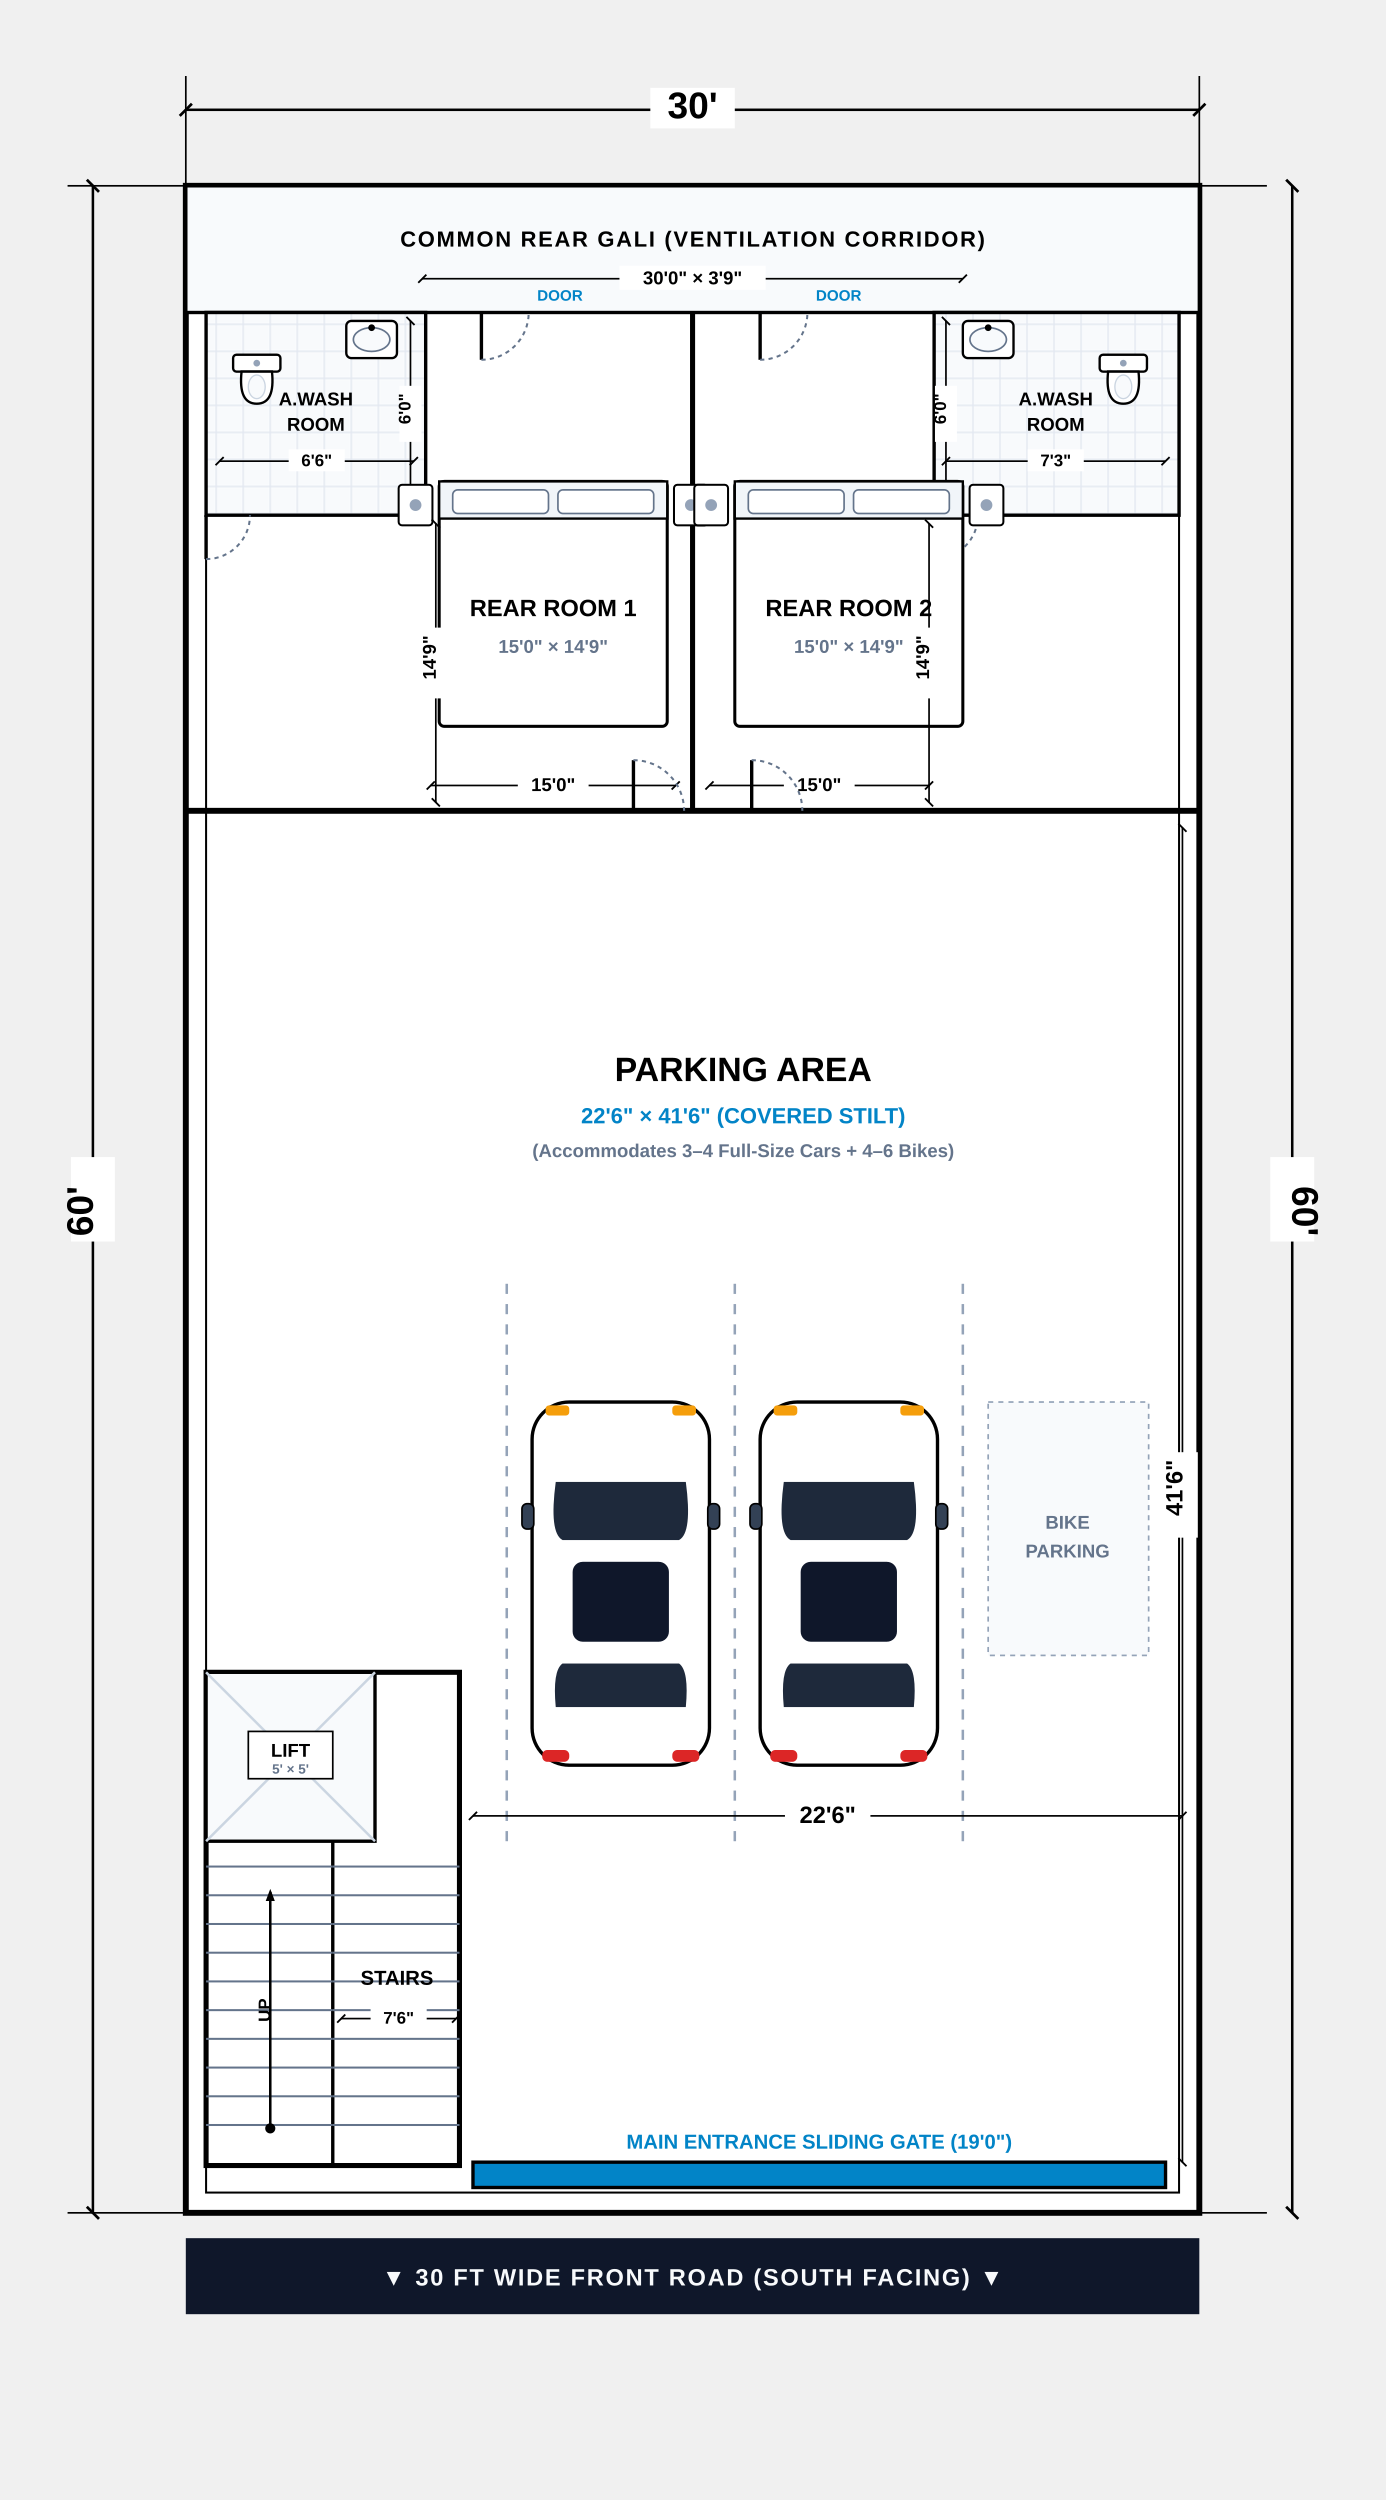
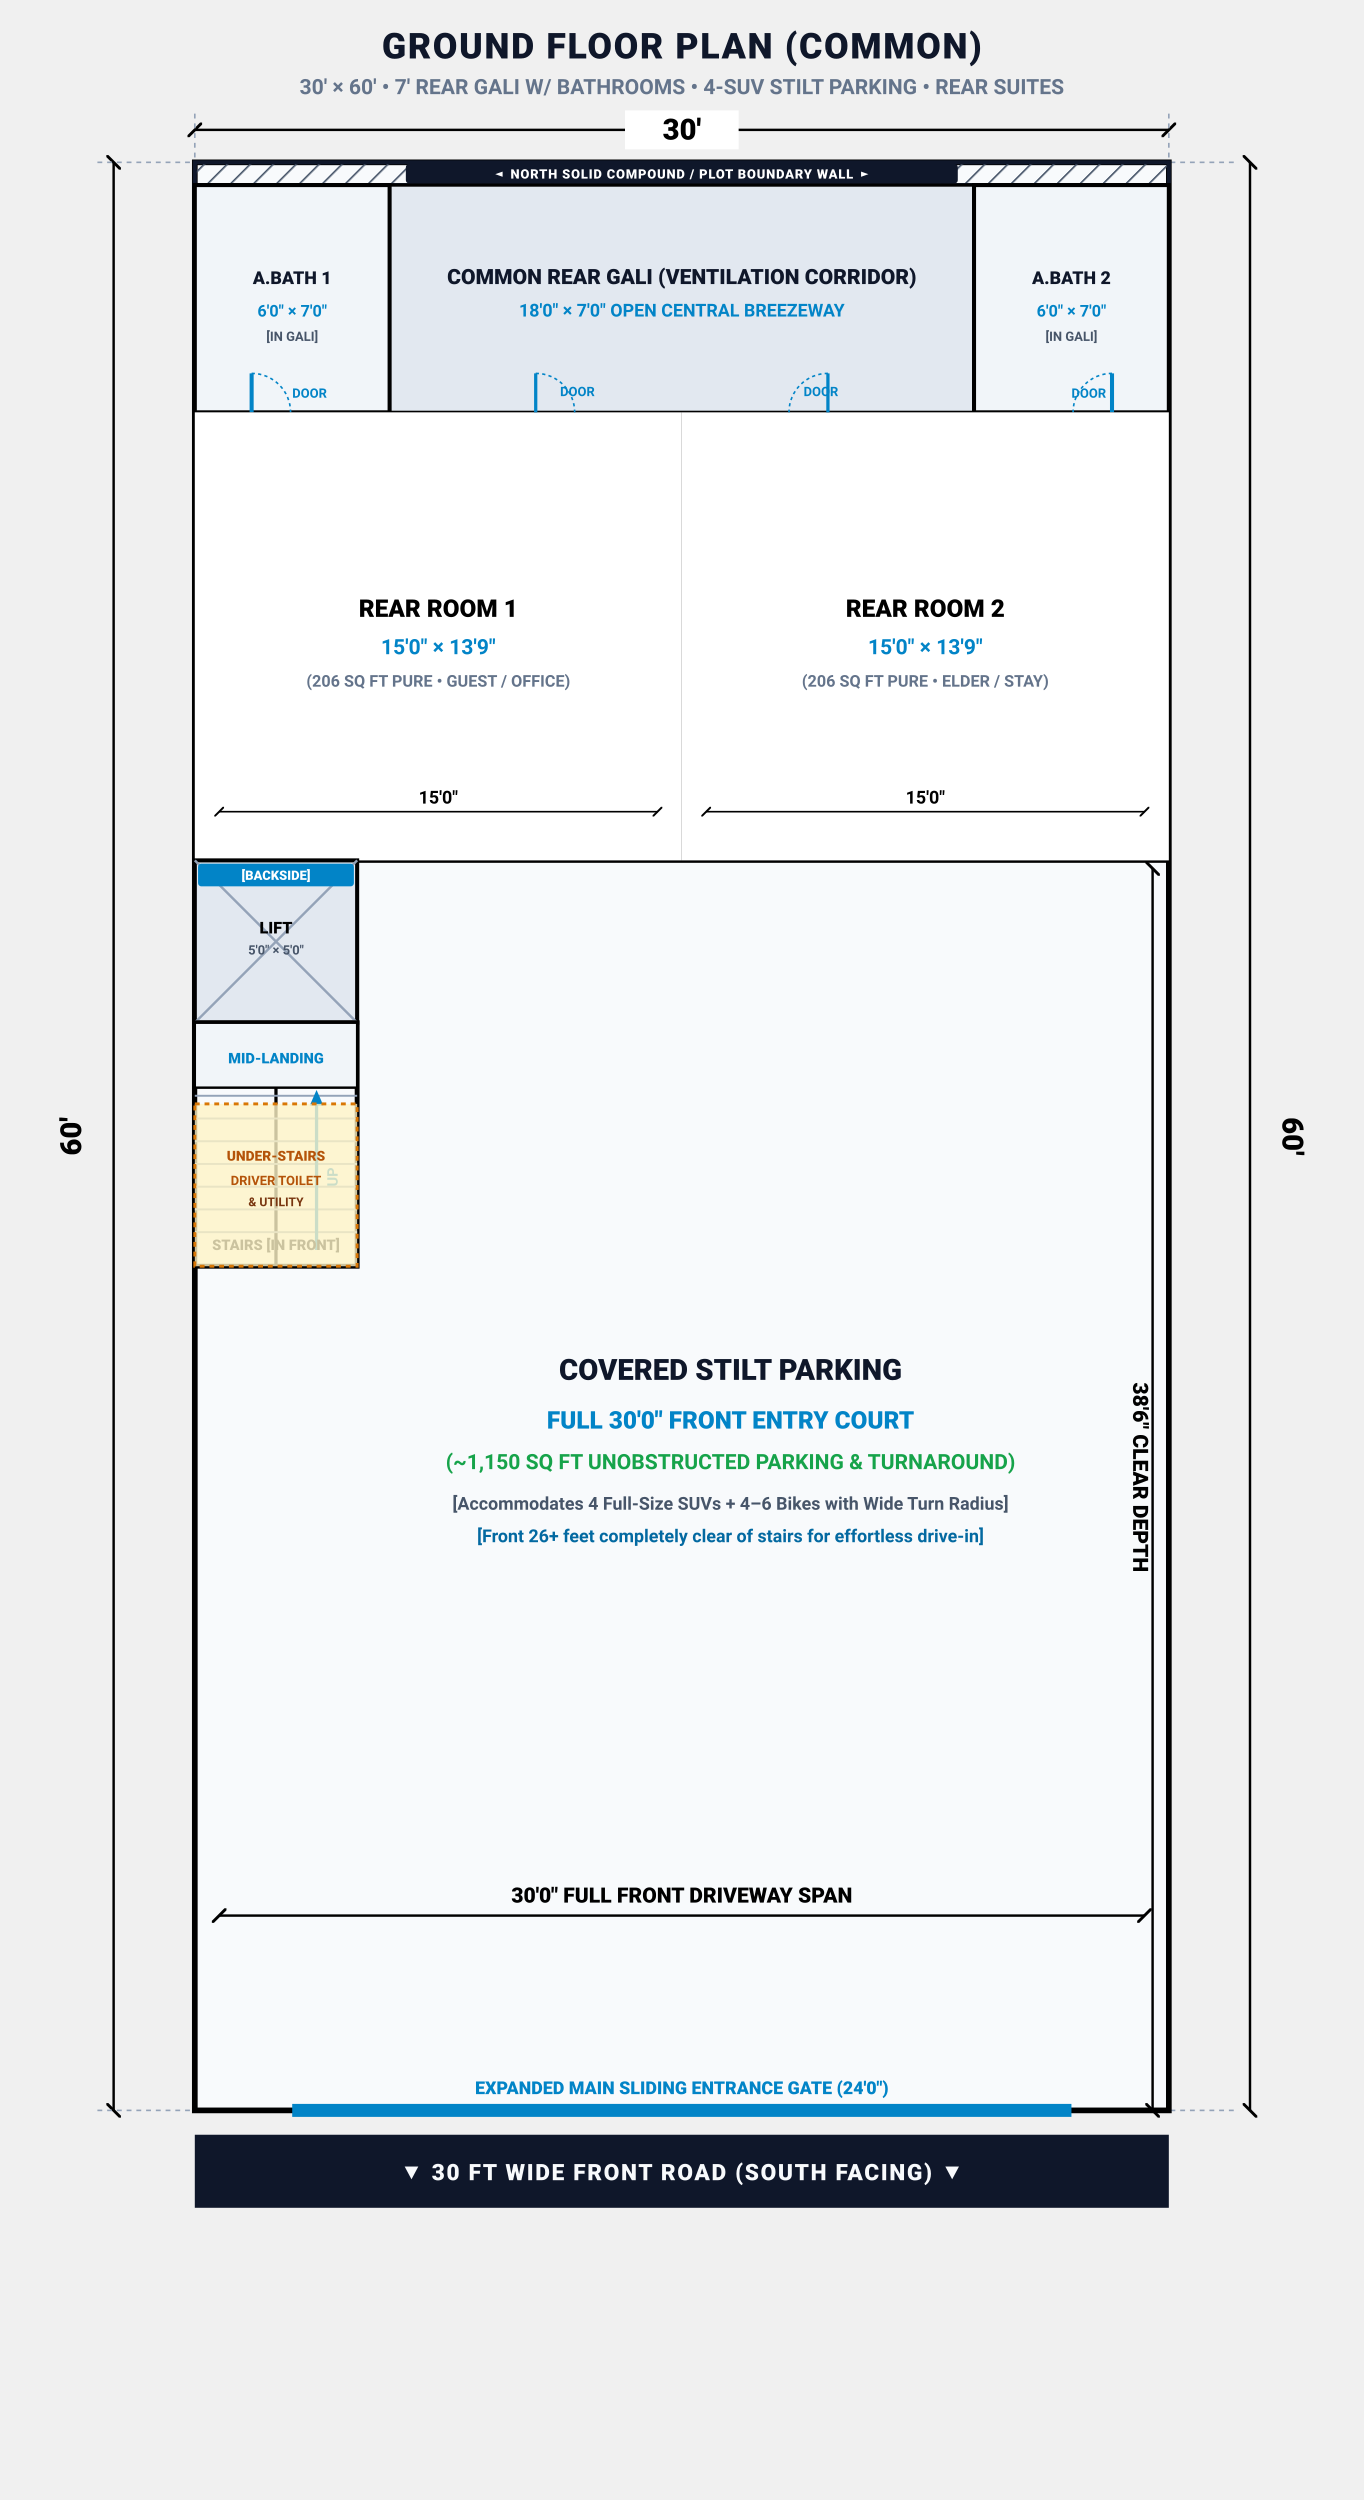
- <svg xmlns="http://www.w3.org/2000/svg" viewBox="0 0 820 1480" width="820" height="1480" style="background:#ffffff; font-family: Arial, -apple-system, sans-serif;">
+ <svg xmlns="http://www.w3.org/2000/svg" viewBox="0 0 840 1540" width="840" height="1540" style="background:#ffffff; font-family: -apple-system, BlinkMacSystemFont, 'Segoe UI', Roboto, Helvetica, Arial, sans-serif;">
  <defs>
-     <marker id="tick" viewBox="0 0 10 10" refX="5" refY="5" markerWidth="6" markerHeight="6" orient="auto">
-       <line x1="1" y1="9" x2="9" y2="1" stroke="#000000" stroke-width="1.8" />
+     <pattern id="hatch_north2" width="10" height="10" patternTransform="rotate(45 0 0)" patternUnits="userSpaceOnUse">
+       <line x1="0" y1="0" x2="0" y2="10" stroke="#475569" stroke-width="2" />
+     </pattern>
+     <marker id="tick2" viewBox="0 0 10 10" refX="5" refY="5" markerWidth="6" markerHeight="6" orient="auto-start-reverse">
+       <line x1="0" y1="10" x2="10" y2="0" stroke="#000000" stroke-width="2" />
    </marker>
-     <marker id="arrow" viewBox="0 0 10 10" refX="6" refY="5" markerWidth="6" markerHeight="6" orient="auto">
-       <path d="M 0 2 L 8 5 L 0 8 z" fill="#000000" />
+     <marker id="arrow2" viewBox="0 0 10 10" refX="5" refY="5" markerWidth="6" markerHeight="6" orient="auto-start-reverse">
+       <path d="M 0 1.5 L 8 5 L 0 8.5 z" fill="#0284c7" />
    </marker>
-     <pattern id="tilehatch" width="16" height="16" patternUnits="userSpaceOnUse">
-       <rect width="16" height="16" fill="#f8fafc" stroke="#e2e8f0" stroke-width="0.75" />
-     </pattern>
  </defs>
-   <line x1="110" y1="65" x2="710" y2="65" stroke="#000000" stroke-width="1.5" marker-start="url(#tick)" marker-end="url(#tick)" />
-   <line x1="110" y1="45" x2="110" y2="110" stroke="#000000" stroke-width="1" />
-   <line x1="710" y1="45" x2="710" y2="110" stroke="#000000" stroke-width="1" />
-   <rect x="385" y="52" width="50" height="24" fill="#ffffff" />
-   <text x="410" y="70" text-anchor="middle" font-size="22" font-weight="bold" fill="#000000">30'</text>
-   <line x1="55" y1="110" x2="55" y2="1310" stroke="#000000" stroke-width="1.5" marker-start="url(#tick)" marker-end="url(#tick)" />
-   <line x1="40" y1="110" x2="110" y2="110" stroke="#000000" stroke-width="1" />
-   <line x1="40" y1="1310" x2="110" y2="1310" stroke="#000000" stroke-width="1" />
-   <rect x="42" y="685.0" width="26" height="50" fill="#ffffff" />
-   <text x="55" y="717.0" text-anchor="middle" font-size="22" font-weight="bold" fill="#000000" transform="rotate(-90 55 717.0)">60'</text>
-   <line x1="765" y1="110" x2="765" y2="1310" stroke="#000000" stroke-width="1.5" marker-start="url(#tick)" marker-end="url(#tick)" />
-   <line x1="750" y1="110" x2="710" y2="110" stroke="#000000" stroke-width="1" />
-   <line x1="750" y1="1310" x2="710" y2="1310" stroke="#000000" stroke-width="1" />
-   <rect x="752" y="685.0" width="26" height="50" fill="#ffffff" />
-   <text x="765" y="717.0" text-anchor="middle" font-size="22" font-weight="bold" fill="#000000" transform="rotate(90 765 717.0)">60'</text>
-   <rect x="110" y="110" width="600" height="1200" fill="#ffffff" stroke="#000000" stroke-width="3.5" />
-   <rect x="122" y="122" width="576" height="1176" fill="none" stroke="#000000" stroke-width="1.2" />
-   <rect x="110" y="110" width="600" height="75" fill="#f8fafc" stroke="#000000" stroke-width="2" />
-   <text x="410" y="146" text-anchor="middle" font-size="13" font-weight="bold" fill="#000000" letter-spacing="1">COMMON REAR GALI (VENTILATION CORRIDOR)</text>
-   <line x1="250" y1="165" x2="570" y2="165" stroke="#000000" stroke-width="1" marker-start="url(#tick)" marker-end="url(#tick)" />
-   <rect x="366.72" y="157.3" width="86.56" height="14.3" fill="#ffffff" />
-   <text x="410.0" y="168.3" text-anchor="middle" font-size="11" font-weight="bold" fill="#000000">30'0" × 3'9"</text>
-   <line x1="410" y1="185" x2="410" y2="480" stroke="#000000" stroke-width="3" />
-   <line x1="110" y1="480" x2="710" y2="480" stroke="#000000" stroke-width="3.5" />
-   <rect x="122" y="185" width="130" height="120" fill="url(#tilehatch)" stroke="#000000" stroke-width="2" />
-   <text x="187" y="240" text-anchor="middle" font-size="11" font-weight="bold" fill="#000000">A.WASH</text>
-   <text x="187" y="255" text-anchor="middle" font-size="11" font-weight="bold" fill="#000000">ROOM</text>
-   <line x1="130" y1="273" x2="245" y2="273" stroke="#000000" stroke-width="1" marker-start="url(#tick)" marker-end="url(#tick)" />
-   <rect x="170.9" y="266.0" width="33.2" height="13.0" fill="#ffffff" />
-   <text x="187.5" y="276.0" text-anchor="middle" font-size="10" font-weight="bold" fill="#000000">6'6"</text>
-   <line x1="243" y1="190" x2="243" y2="300" stroke="#000000" stroke-width="1" marker-start="url(#tick)" marker-end="url(#tick)" />
-   <rect x="236.5" y="228.4" width="13.0" height="33.2" fill="#ffffff" />
-   <text x="246.0" y="245.0" text-anchor="middle" font-size="10" font-weight="bold" fill="#000000" transform="rotate(-90 243 245.0)">6'0"</text>
-   <g>
-     <rect x="138" y="210" width="28" height="10" rx="2" fill="#ffffff" stroke="#000000" stroke-width="1.4" />
-     <circle cx="152" cy="215" r="2" fill="#94a3b8" />
-     <path d="M 143 220 L 161 220 Q 163 239 152 239 Q 141 239 143 220 Z" fill="#ffffff" stroke="#000000" stroke-width="1.4" />
-     <ellipse cx="152" cy="229" rx="5" ry="7" fill="#f8fafc" stroke="#cbd5e1" stroke-width="0.8" />
-   </g>
-   <g transform="translate(205, 190)">
-     <rect x="0" y="0" width="30" height="22" rx="3" fill="#ffffff" stroke="#000000" stroke-width="1.4" />
-     <ellipse cx="15.0" cy="11.0" rx="10.8" ry="7.04" fill="#f8fafc" stroke="#64748b" stroke-width="1" />
-     <circle cx="15.0" cy="4" r="2" fill="#000000" />
-   </g>
-   <line x1="122" y1="305" x2="122" y2="331" stroke="#000000" stroke-width="2" />
-   <path d="M 122 331 A 26 26 0 0 0 148 305" fill="none" stroke="#64748b" stroke-width="1.2" stroke-dasharray="2.5,2.5" />
-   <line x1="285" y1="185" x2="285" y2="213" stroke="#000000" stroke-width="2" />
-   <path d="M 285 213 A 28 28 0 0 0 313 185" fill="none" stroke="#64748b" stroke-width="1.2" stroke-dasharray="2.5,2.5" />
-   <text x="318" y="178" font-size="9" font-weight="bold" fill="#0284c7">DOOR</text>
-   <g>
-     <rect x="260" y="285" width="135" height="145" rx="3" fill="#ffffff" stroke="#000000" stroke-width="1.8" />
-     <rect x="260" y="285" width="135" height="22" fill="#f1f5f9" stroke="#000000" stroke-width="1.4" />
-     <rect x="268" y="290" width="56.7" height="14" rx="3" fill="#ffffff" stroke="#64748b" stroke-width="1" />
-     <rect x="330.3" y="290" width="56.7" height="14" rx="3" fill="#ffffff" stroke="#64748b" stroke-width="1" />
-     <text x="327.5" y="364.75" text-anchor="middle" font-size="14" font-weight="bold" fill="#000000">REAR ROOM 1</text>
-     <text x="327.5" y="386.5" text-anchor="middle" font-size="11" font-weight="bold" fill="#64748b">15'0" × 14'9"</text>
-     <rect x="236" y="287" width="20" height="24" rx="2" fill="#ffffff" stroke="#000000" stroke-width="1.2" />
-     <circle cx="246" cy="299" r="3.5" fill="#94a3b8" />
-     <rect x="399" y="287" width="20" height="24" rx="2" fill="#ffffff" stroke="#000000" stroke-width="1.2" />
-     <circle cx="409" cy="299" r="3.5" fill="#94a3b8" />
-   </g>
-   <line x1="255" y1="465" x2="400" y2="465" stroke="#000000" stroke-width="1" marker-start="url(#tick)" marker-end="url(#tick)" />
-   <rect x="306.55" y="457.3" width="41.9" height="14.3" fill="#ffffff" />
-   <text x="327.5" y="468.3" text-anchor="middle" font-size="11" font-weight="bold" fill="#000000">15'0"</text>
-   <line x1="258" y1="310" x2="258" y2="475" stroke="#000000" stroke-width="1" marker-start="url(#tick)" marker-end="url(#tick)" />
-   <rect x="250.85" y="371.55" width="14.3" height="41.9" fill="#ffffff" />
-   <text x="261.3" y="392.5" text-anchor="middle" font-size="11" font-weight="bold" fill="#000000" transform="rotate(-90 258 392.5)">14'9"</text>
-   <line x1="375" y1="480" x2="375" y2="450" stroke="#000000" stroke-width="2" />
-   <path d="M 375 450 A 30 30 0 0 1 405 480" fill="none" stroke="#64748b" stroke-width="1.2" stroke-dasharray="2.5,2.5" />
-   <rect x="553" y="185" width="145" height="120" fill="url(#tilehatch)" stroke="#000000" stroke-width="2" />
-   <text x="625" y="240" text-anchor="middle" font-size="11" font-weight="bold" fill="#000000">A.WASH</text>
-   <text x="625" y="255" text-anchor="middle" font-size="11" font-weight="bold" fill="#000000">ROOM</text>
-   <line x1="560" y1="273" x2="690" y2="273" stroke="#000000" stroke-width="1" marker-start="url(#tick)" marker-end="url(#tick)" />
-   <rect x="608.4" y="266.0" width="33.2" height="13.0" fill="#ffffff" />
-   <text x="625.0" y="276.0" text-anchor="middle" font-size="10" font-weight="bold" fill="#000000">7'3"</text>
-   <line x1="560" y1="190" x2="560" y2="300" stroke="#000000" stroke-width="1" marker-start="url(#tick)" marker-end="url(#tick)" />
-   <rect x="553.5" y="228.4" width="13.0" height="33.2" fill="#ffffff" />
-   <text x="563.0" y="245.0" text-anchor="middle" font-size="10" font-weight="bold" fill="#000000" transform="rotate(-90 560 245.0)">6'0"</text>
-   <g>
-     <rect x="651" y="210" width="28" height="10" rx="2" fill="#ffffff" stroke="#000000" stroke-width="1.4" />
-     <circle cx="665" cy="215" r="2" fill="#94a3b8" />
-     <path d="M 656 220 L 674 220 Q 676 239 665 239 Q 654 239 656 220 Z" fill="#ffffff" stroke="#000000" stroke-width="1.4" />
-     <ellipse cx="665" cy="229" rx="5" ry="7" fill="#f8fafc" stroke="#cbd5e1" stroke-width="0.8" />
-   </g>
-   <g transform="translate(570, 190)">
-     <rect x="0" y="0" width="30" height="22" rx="3" fill="#ffffff" stroke="#000000" stroke-width="1.4" />
-     <ellipse cx="15.0" cy="11.0" rx="10.8" ry="7.04" fill="#f8fafc" stroke="#64748b" stroke-width="1" />
-     <circle cx="15.0" cy="4" r="2" fill="#000000" />
-   </g>
-   <line x1="553" y1="305" x2="553" y2="331" stroke="#000000" stroke-width="2" />
-   <path d="M 553 331 A 26 26 0 0 0 579 305" fill="none" stroke="#64748b" stroke-width="1.2" stroke-dasharray="2.5,2.5" />
-   <line x1="450" y1="185" x2="450" y2="213" stroke="#000000" stroke-width="2" />
-   <path d="M 450 213 A 28 28 0 0 0 478 185" fill="none" stroke="#64748b" stroke-width="1.2" stroke-dasharray="2.5,2.5" />
-   <text x="483" y="178" font-size="9" font-weight="bold" fill="#0284c7">DOOR</text>
-   <g>
-     <rect x="435" y="285" width="135" height="145" rx="3" fill="#ffffff" stroke="#000000" stroke-width="1.8" />
-     <rect x="435" y="285" width="135" height="22" fill="#f1f5f9" stroke="#000000" stroke-width="1.4" />
-     <rect x="443" y="290" width="56.7" height="14" rx="3" fill="#ffffff" stroke="#64748b" stroke-width="1" />
-     <rect x="505.3" y="290" width="56.7" height="14" rx="3" fill="#ffffff" stroke="#64748b" stroke-width="1" />
-     <text x="502.5" y="364.75" text-anchor="middle" font-size="14" font-weight="bold" fill="#000000">REAR ROOM 2</text>
-     <text x="502.5" y="386.5" text-anchor="middle" font-size="11" font-weight="bold" fill="#64748b">15'0" × 14'9"</text>
-     <rect x="411" y="287" width="20" height="24" rx="2" fill="#ffffff" stroke="#000000" stroke-width="1.2" />
-     <circle cx="421" cy="299" r="3.5" fill="#94a3b8" />
-     <rect x="574" y="287" width="20" height="24" rx="2" fill="#ffffff" stroke="#000000" stroke-width="1.2" />
-     <circle cx="584" cy="299" r="3.5" fill="#94a3b8" />
-   </g>
-   <line x1="420" y1="465" x2="550" y2="465" stroke="#000000" stroke-width="1" marker-start="url(#tick)" marker-end="url(#tick)" />
-   <rect x="464.05" y="457.3" width="41.9" height="14.3" fill="#ffffff" />
-   <text x="485.0" y="468.3" text-anchor="middle" font-size="11" font-weight="bold" fill="#000000">15'0"</text>
-   <line x1="550" y1="310" x2="550" y2="475" stroke="#000000" stroke-width="1" marker-start="url(#tick)" marker-end="url(#tick)" />
-   <rect x="542.85" y="371.55" width="14.3" height="41.9" fill="#ffffff" />
-   <text x="553.3" y="392.5" text-anchor="middle" font-size="11" font-weight="bold" fill="#000000" transform="rotate(-90 550 392.5)">14'9"</text>
-   <line x1="445" y1="480" x2="445" y2="450" stroke="#000000" stroke-width="2" />
-   <path d="M 445 450 A 30 30 0 0 1 475 480" fill="none" stroke="#64748b" stroke-width="1.2" stroke-dasharray="2.5,2.5" />
-   <rect x="122" y="990" width="150" height="292" fill="#ffffff" stroke="#000000" stroke-width="3" />
-   <rect x="122" y="990" width="100" height="100" fill="#f8fafc" stroke="#000000" stroke-width="2" />
-   <line x1="122" y1="990" x2="222" y2="1090" stroke="#cbd5e1" stroke-width="1.5" />
-   <line x1="222" y1="990" x2="122" y2="1090" stroke="#cbd5e1" stroke-width="1.5" />
-   <rect x="147" y="1025" width="50" height="28" fill="#ffffff" stroke="#000000" stroke-width="1" />
-   <text x="172" y="1040" text-anchor="middle" font-size="11" font-weight="bold" fill="#000000">LIFT</text>
-   <text x="172" y="1050" text-anchor="middle" font-size="8" font-weight="bold" fill="#64748b">5' × 5'</text>
-   <line x1="197" y1="1090" x2="197" y2="1282" stroke="#000000" stroke-width="2" />
-   <line x1="122" y1="1105" x2="197" y2="1105" stroke="#64748b" stroke-width="1.2" />
-   <line x1="122" y1="1122" x2="197" y2="1122" stroke="#64748b" stroke-width="1.2" />
-   <line x1="122" y1="1139" x2="197" y2="1139" stroke="#64748b" stroke-width="1.2" />
-   <line x1="122" y1="1156" x2="197" y2="1156" stroke="#64748b" stroke-width="1.2" />
-   <line x1="122" y1="1173" x2="197" y2="1173" stroke="#64748b" stroke-width="1.2" />
-   <line x1="122" y1="1190" x2="197" y2="1190" stroke="#64748b" stroke-width="1.2" />
-   <line x1="122" y1="1207" x2="197" y2="1207" stroke="#64748b" stroke-width="1.2" />
-   <line x1="122" y1="1224" x2="197" y2="1224" stroke="#64748b" stroke-width="1.2" />
-   <line x1="122" y1="1241" x2="197" y2="1241" stroke="#64748b" stroke-width="1.2" />
-   <line x1="122" y1="1258" x2="197" y2="1258" stroke="#64748b" stroke-width="1.2" />
-   <line x1="197" y1="1105" x2="272" y2="1105" stroke="#64748b" stroke-width="1.2" />
-   <line x1="197" y1="1122" x2="272" y2="1122" stroke="#64748b" stroke-width="1.2" />
-   <line x1="197" y1="1139" x2="272" y2="1139" stroke="#64748b" stroke-width="1.2" />
-   <line x1="197" y1="1156" x2="272" y2="1156" stroke="#64748b" stroke-width="1.2" />
-   <line x1="197" y1="1173" x2="272" y2="1173" stroke="#64748b" stroke-width="1.2" />
-   <line x1="197" y1="1190" x2="272" y2="1190" stroke="#64748b" stroke-width="1.2" />
-   <line x1="197" y1="1207" x2="272" y2="1207" stroke="#64748b" stroke-width="1.2" />
-   <line x1="197" y1="1224" x2="272" y2="1224" stroke="#64748b" stroke-width="1.2" />
-   <line x1="197" y1="1241" x2="272" y2="1241" stroke="#64748b" stroke-width="1.2" />
-   <line x1="197" y1="1258" x2="272" y2="1258" stroke="#64748b" stroke-width="1.2" />
-   <line x1="160" y1="1260" x2="160" y2="1120" stroke="#000000" stroke-width="1.5" marker-end="url(#arrow)" />
-   <circle cx="160" cy="1260" r="3" fill="#000000" />
-   <text x="160" y="1190" text-anchor="middle" font-size="10" font-weight="bold" fill="#000000" transform="rotate(-90 160 1190)">UP</text>
-   <text x="235" y="1175" text-anchor="middle" font-size="12" font-weight="bold" fill="#000000">STAIRS</text>
-   <line x1="202" y1="1195" x2="270" y2="1195" stroke="#000000" stroke-width="1" marker-start="url(#tick)" marker-end="url(#tick)" />
-   <rect x="219.4" y="1188.0" width="33.2" height="13.0" fill="#ffffff" />
-   <text x="236.0" y="1198.0" text-anchor="middle" font-size="10" font-weight="bold" fill="#000000">7'6"</text>
-   <line x1="300" y1="760" x2="300" y2="1090" stroke="#94a3b8" stroke-width="1.5" stroke-dasharray="6,6" />
-   <line x1="435" y1="760" x2="435" y2="1090" stroke="#94a3b8" stroke-width="1.5" stroke-dasharray="6,6" />
-   <line x1="570" y1="760" x2="570" y2="1090" stroke="#94a3b8" stroke-width="1.5" stroke-dasharray="6,6" />
-   <g transform="translate(315, 830)">
-     <rect x="3" y="5" width="99" height="209" rx="22" fill="#000000" opacity="0.06" />
-     <rect x="0" y="0" width="105" height="215" rx="22" fill="#ffffff" stroke="#000000" stroke-width="2" />
-     <rect x="-6" y="60.2" width="7" height="15" rx="3" fill="#334155" stroke="#000000" stroke-width="1" />
-     <rect x="104" y="60.2" width="7" height="15" rx="3" fill="#334155" stroke="#000000" stroke-width="1" />
-     <path d="M 14 47.3 L 91 47.3 Q 95 77.4 87 81.7 L 18 81.7 Q 10 77.4 14 47.3 Z" fill="#1e293b" />
-     <rect x="24" y="94.6" width="57" height="47.3" rx="6" fill="#0f172a" />
-     <path d="M 18 154.8 L 87 154.8 Q 93 159.1 91 180.6 L 14 180.6 Q 12 159.1 18 154.8 Z" fill="#1e293b" />
-     <rect x="6" y="206" width="16" height="7" rx="3" fill="#dc2626" />
-     <rect x="83" y="206" width="16" height="7" rx="3" fill="#dc2626" />
-     <rect x="8" y="2" width="14" height="6" rx="2" fill="#f59e0b" />
-     <rect x="83" y="2" width="14" height="6" rx="2" fill="#f59e0b" />
-   </g>
-   <g transform="translate(450, 830)">
-     <rect x="3" y="5" width="99" height="209" rx="22" fill="#000000" opacity="0.06" />
-     <rect x="0" y="0" width="105" height="215" rx="22" fill="#ffffff" stroke="#000000" stroke-width="2" />
-     <rect x="-6" y="60.2" width="7" height="15" rx="3" fill="#334155" stroke="#000000" stroke-width="1" />
-     <rect x="104" y="60.2" width="7" height="15" rx="3" fill="#334155" stroke="#000000" stroke-width="1" />
-     <path d="M 14 47.3 L 91 47.3 Q 95 77.4 87 81.7 L 18 81.7 Q 10 77.4 14 47.3 Z" fill="#1e293b" />
-     <rect x="24" y="94.6" width="57" height="47.3" rx="6" fill="#0f172a" />
-     <path d="M 18 154.8 L 87 154.8 Q 93 159.1 91 180.6 L 14 180.6 Q 12 159.1 18 154.8 Z" fill="#1e293b" />
-     <rect x="6" y="206" width="16" height="7" rx="3" fill="#dc2626" />
-     <rect x="83" y="206" width="16" height="7" rx="3" fill="#dc2626" />
-     <rect x="8" y="2" width="14" height="6" rx="2" fill="#f59e0b" />
-     <rect x="83" y="2" width="14" height="6" rx="2" fill="#f59e0b" />
-   </g>
-   <rect x="585" y="830" width="95" height="150" fill="#f8fafc" stroke="#94a3b8" stroke-width="1" stroke-dasharray="3,3" />
-   <text x="632" y="905" text-anchor="middle" font-size="11" font-weight="bold" fill="#64748b">BIKE</text>
-   <text x="632" y="922" text-anchor="middle" font-size="11" font-weight="bold" fill="#64748b">PARKING</text>
-   <text x="440" y="640" text-anchor="middle" font-size="20" font-weight="bold" fill="#000000">PARKING AREA</text>
-   <line x1="280" y1="1075" x2="700" y2="1075" stroke="#000000" stroke-width="1" marker-start="url(#tick)" marker-end="url(#tick)" />
-   <rect x="464.7" y="1065.2" width="50.6" height="18.2" fill="#ffffff" />
-   <text x="490.0" y="1079.2" text-anchor="middle" font-size="14" font-weight="bold" fill="#000000">22'6"</text>
-   <line x1="700" y1="490" x2="700" y2="1280" stroke="#000000" stroke-width="1" marker-start="url(#tick)" marker-end="url(#tick)" />
-   <rect x="690.9" y="859.7" width="18.2" height="50.6" fill="#ffffff" />
-   <text x="704.2" y="885.0" text-anchor="middle" font-size="14" font-weight="bold" fill="#000000" transform="rotate(-90 700 885.0)">41'6"</text>
-   <text x="440" y="665" text-anchor="middle" font-size="13" font-weight="bold" fill="#0284c7">22'6" × 41'6" (COVERED STILT)</text>
-   <text x="440" y="685" text-anchor="middle" font-size="11" font-weight="bold" fill="#64748b">(Accommodates 3–4 Full-Size Cars + 4–6 Bikes)</text>
-   <rect x="280" y="1280" width="410" height="15" fill="#0284c7" stroke="#000000" stroke-width="2" />
-   <text x="485" y="1272" text-anchor="middle" font-size="12" font-weight="bold" fill="#0284c7">MAIN ENTRANCE SLIDING GATE (19'0")</text>
-   <rect x="110" y="1325" width="600" height="45" fill="#0f172a" />
-   <text x="410" y="1353" text-anchor="middle" font-size="14" font-weight="bold" fill="#f8fafc" letter-spacing="1">▼ 30 FT WIDE FRONT ROAD (SOUTH FACING) ▼</text>
+   <text x="420" y="36" text-anchor="middle" font-size="22" font-weight="800" fill="#0f172a" letter-spacing="1">GROUND FLOOR PLAN (COMMON)</text>
+   <text x="420" y="58" text-anchor="middle" font-size="13" font-weight="600" fill="#64748b">30' × 60' • 7' REAR GALI W/ BATHROOMS • 4-SUV STILT PARKING • REAR SUITES</text>
+   <line x1="120" y1="80" x2="720" y2="80" stroke="#000000" stroke-width="1.5" marker-start="url(#tick2)" marker-end="url(#tick2)" />
+   <line x1="120" y1="70" x2="120" y2="100" stroke="#94a3b8" stroke-width="1" stroke-dasharray="3,3" />
+   <line x1="720" y1="70" x2="720" y2="100" stroke="#94a3b8" stroke-width="1" stroke-dasharray="3,3" />
+   <rect x="385" y="68" width="70" height="24" fill="#ffffff" />
+   <text x="420" y="86" text-anchor="middle" font-size="18" font-weight="800" fill="#000000">30'</text>
+   <line x1="70" y1="100" x2="70" y2="1300" stroke="#000000" stroke-width="1.5" marker-start="url(#tick2)" marker-end="url(#tick2)" />
+   <line x1="60" y1="100" x2="120" y2="100" stroke="#94a3b8" stroke-width="1" stroke-dasharray="3,3" />
+   <line x1="60" y1="1300" x2="120" y2="1300" stroke="#94a3b8" stroke-width="1" stroke-dasharray="3,3" />
+   <text x="50" y="700.0" text-anchor="middle" font-size="18" font-weight="800" fill="#000000" transform="rotate(-90 50 700.0)">60'</text>
+   <line x1="770" y1="100" x2="770" y2="1300" stroke="#000000" stroke-width="1.5" marker-start="url(#tick2)" marker-end="url(#tick2)" />
+   <line x1="760" y1="100" x2="720" y2="100" stroke="#94a3b8" stroke-width="1" stroke-dasharray="3,3" />
+   <line x1="760" y1="1300" x2="720" y2="1300" stroke="#94a3b8" stroke-width="1" stroke-dasharray="3,3" />
+   <text x="790" y="700.0" text-anchor="middle" font-size="18" font-weight="800" fill="#000000" transform="rotate(90 790 700.0)">60'</text>
+   <rect x="120" y="100" width="600" height="1200" fill="#f8fafc" stroke="#000000" stroke-width="3.5" />
+   <rect x="120" y="100" width="600" height="14" fill="url(#hatch_north2)" stroke="#0f172a" stroke-width="2.5" />
+   <rect x="250" y="101" width="340" height="12" fill="#0f172a" rx="2" />
+   <text x="420" y="110" text-anchor="middle" font-size="8" font-weight="800" fill="#ffffff" letter-spacing="0.5">◄ NORTH SOLID COMPOUND / PLOT BOUNDARY WALL ►</text>
+   <rect x="120" y="114" width="600" height="140" fill="#e2e8f0" stroke="#000000" stroke-width="2" />
+   <rect x="120" y="114" width="120" height="140" fill="#f1f5f9" stroke="#000000" stroke-width="2.5" />
+   <text x="180" y="175" text-anchor="middle" font-size="11" font-weight="800" fill="#0f172a">A.BATH 1</text>
+   <text x="180" y="195" text-anchor="middle" font-size="10" font-weight="700" fill="#0284c7">6'0" × 7'0"</text>
+   <text x="180" y="210" text-anchor="middle" font-size="8" font-weight="600" fill="#475569">[IN GALI]</text>
+   <line x1="155" y1="254" x2="155" y2="230" stroke="#0284c7" stroke-width="2.5" />
+   <path d="M 155 230 A 24 24 0 0 1 179 254" fill="none" stroke="#0284c7" stroke-dasharray="2,2" />
+   <text x="180" y="245" font-size="8" font-weight="bold" fill="#0284c7">DOOR</text>
+   <rect x="600" y="114" width="120" height="140" fill="#f1f5f9" stroke="#000000" stroke-width="2.5" />
+   <text x="660" y="175" text-anchor="middle" font-size="11" font-weight="800" fill="#0f172a">A.BATH 2</text>
+   <text x="660" y="195" text-anchor="middle" font-size="10" font-weight="700" fill="#0284c7">6'0" × 7'0"</text>
+   <text x="660" y="210" text-anchor="middle" font-size="8" font-weight="600" fill="#475569">[IN GALI]</text>
+   <line x1="685" y1="254" x2="685" y2="230" stroke="#0284c7" stroke-width="2.5" />
+   <path d="M 685 230 A 24 24 0 0 0 661 254" fill="none" stroke="#0284c7" stroke-dasharray="2,2" />
+   <text x="660" y="245" font-size="8" font-weight="bold" fill="#0284c7">DOOR</text>
+   <text x="420" y="175" text-anchor="middle" font-size="13" font-weight="800" fill="#0f172a">COMMON REAR GALI (VENTILATION CORRIDOR)</text>
+   <text x="420" y="195" text-anchor="middle" font-size="11" font-weight="700" fill="#0284c7">18'0" × 7'0" OPEN CENTRAL BREEZEWAY</text>
+   <line x1="420" y1="254" x2="420" y2="530" stroke="#000000" stroke-width="3" />
+   <line x1="120" y1="530" x2="720" y2="530" stroke="#000000" stroke-width="3" />
+   <rect x="120" y="254" width="300" height="276" fill="#ffffff" stroke="none" />
+   <text x="270" y="380" text-anchor="middle" font-size="15" font-weight="800" fill="#000000">REAR ROOM 1</text>
+   <text x="270" y="403" text-anchor="middle" font-size="13" font-weight="700" fill="#0284c7">15'0" × 13'9"</text>
+   <text x="270" y="423" text-anchor="middle" font-size="10" font-weight="600" fill="#64748b">(206 SQ FT PURE • GUEST / OFFICE)</text>
+   <line x1="135" y1="500" x2="405" y2="500" stroke="#000000" stroke-width="1" marker-start="url(#tick2)" marker-end="url(#tick2)" />
+   <text x="270" y="495" text-anchor="middle" font-size="11" font-weight="700">15'0"</text>
+   <line x1="330" y1="254" x2="330" y2="230" stroke="#0284c7" stroke-width="2" />
+   <path d="M 330 230 A 24 24 0 0 1 354 254" fill="none" stroke="#0284c7" stroke-dasharray="2,2" />
+   <text x="345" y="244" font-size="8" font-weight="bold" fill="#0284c7">DOOR</text>
+   <rect x="420" y="254" width="300" height="276" fill="#ffffff" stroke="none" />
+   <text x="570" y="380" text-anchor="middle" font-size="15" font-weight="800" fill="#000000">REAR ROOM 2</text>
+   <text x="570" y="403" text-anchor="middle" font-size="13" font-weight="700" fill="#0284c7">15'0" × 13'9"</text>
+   <text x="570" y="423" text-anchor="middle" font-size="10" font-weight="600" fill="#64748b">(206 SQ FT PURE • ELDER / STAY)</text>
+   <line x1="435" y1="500" x2="705" y2="500" stroke="#000000" stroke-width="1" marker-start="url(#tick2)" marker-end="url(#tick2)" />
+   <text x="570" y="495" text-anchor="middle" font-size="11" font-weight="700">15'0"</text>
+   <line x1="510" y1="254" x2="510" y2="230" stroke="#0284c7" stroke-width="2" />
+   <path d="M 510 230 A 24 24 0 0 0 486 254" fill="none" stroke="#0284c7" stroke-dasharray="2,2" />
+   <text x="495" y="244" font-size="8" font-weight="bold" fill="#0284c7">DOOR</text>
+   <rect x="120" y="530" width="100" height="100" fill="#e2e8f0" stroke="#000000" stroke-width="2.5" />
+   <line x1="120" y1="530" x2="220" y2="630" stroke="#94a3b8" stroke-width="1.5" />
+   <line x1="220" y1="530" x2="120" y2="630" stroke="#94a3b8" stroke-width="1.5" />
+   <text x="170" y="575" text-anchor="middle" font-size="10" font-weight="800">LIFT</text>
+   <text x="170" y="588" text-anchor="middle" font-size="8" font-weight="700" fill="#475569">5'0" × 5'0"</text>
+   <rect x="122" y="532" width="96" height="14" fill="#0284c7" rx="2" />
+   <text x="170" y="542" text-anchor="middle" font-size="8" font-weight="800" fill="#ffffff">[BACKSIDE]</text>
+   <rect x="120" y="630" width="100" height="150" fill="#f8fafc" stroke="#000000" stroke-width="3" />
+   <line x1="170" y1="630" x2="170" y2="780" stroke="#000000" stroke-width="2" />
+   <rect x="120" y="630" width="100" height="40" fill="#f1f5f9" stroke="#000000" stroke-width="1.5" />
+   <text x="170" y="655" text-anchor="middle" font-size="9" font-weight="800" fill="#0284c7">MID-LANDING</text>
+   <line x1="120" y1="675" x2="170" y2="675" stroke="#94a3b8" stroke-width="1.2" />
+   <line x1="120" y1="689" x2="170" y2="689" stroke="#94a3b8" stroke-width="1.2" />
+   <line x1="120" y1="703" x2="170" y2="703" stroke="#94a3b8" stroke-width="1.2" />
+   <line x1="120" y1="717" x2="170" y2="717" stroke="#94a3b8" stroke-width="1.2" />
+   <line x1="120" y1="731" x2="170" y2="731" stroke="#94a3b8" stroke-width="1.2" />
+   <line x1="120" y1="745" x2="170" y2="745" stroke="#94a3b8" stroke-width="1.2" />
+   <line x1="120" y1="759" x2="170" y2="759" stroke="#94a3b8" stroke-width="1.2" />
+   <line x1="170" y1="675" x2="220" y2="675" stroke="#94a3b8" stroke-width="1.2" />
+   <line x1="170" y1="689" x2="220" y2="689" stroke="#94a3b8" stroke-width="1.2" />
+   <line x1="170" y1="703" x2="220" y2="703" stroke="#94a3b8" stroke-width="1.2" />
+   <line x1="170" y1="717" x2="220" y2="717" stroke="#94a3b8" stroke-width="1.2" />
+   <line x1="170" y1="731" x2="220" y2="731" stroke="#94a3b8" stroke-width="1.2" />
+   <line x1="170" y1="745" x2="220" y2="745" stroke="#94a3b8" stroke-width="1.2" />
+   <line x1="170" y1="759" x2="220" y2="759" stroke="#94a3b8" stroke-width="1.2" />
+   <line x1="195" y1="770" x2="195" y2="675" stroke="#0284c7" stroke-width="2" marker-end="url(#arrow2)" />
+   <text x="208" y="725" text-anchor="middle" font-size="9" font-weight="bold" fill="#0284c7" transform="rotate(-90 208 725)">UP</text>
+   <text x="170" y="770" text-anchor="middle" font-size="9" font-weight="800">STAIRS [IN FRONT]</text>
+   <rect x="120" y="680" width="100" height="100" fill="#fef3c7" fill-opacity="0.8" stroke="#d97706" stroke-width="1.8" stroke-dasharray="3,3" />
+   <text x="170" y="715" text-anchor="middle" font-size="8.5" font-weight="800" fill="#b45309">UNDER-STAIRS</text>
+   <text x="170" y="730" text-anchor="middle" font-size="8" font-weight="700" fill="#b45309">DRIVER TOILET</text>
+   <text x="170" y="743" text-anchor="middle" font-size="7.5" font-weight="600" fill="#78350f">&amp; UTILITY</text>
+   <text x="450" y="850" text-anchor="middle" font-size="18" font-weight="900" fill="#0f172a">COVERED STILT PARKING</text>
+   <text x="450" y="880" text-anchor="middle" font-size="15" font-weight="800" fill="#0284c7">FULL 30'0" FRONT ENTRY COURT</text>
+   <text x="450" y="905" text-anchor="middle" font-size="13" font-weight="700" fill="#16a34a">(~1,150 SQ FT UNOBSTRUCTED PARKING &amp; TURNAROUND)</text>
+   <text x="450" y="930" text-anchor="middle" font-size="11" font-weight="600" fill="#475569">[Accommodates 4 Full-Size SUVs + 4–6 Bikes with Wide Turn Radius]</text>
+   <text x="450" y="950" text-anchor="middle" font-size="11" font-weight="700" fill="#0369a1">[Front 26+ feet completely clear of stairs for effortless drive-in]</text>
+   <line x1="135" y1="1180" x2="705" y2="1180" stroke="#000000" stroke-width="1.5" marker-start="url(#tick2)" marker-end="url(#tick2)" />
+   <text x="420" y="1172" text-anchor="middle" font-size="13" font-weight="800">30'0" FULL FRONT DRIVEWAY SPAN</text>
+   <line x1="710" y1="535" x2="710" y2="1300" stroke="#000000" stroke-width="1.5" marker-start="url(#tick2)" marker-end="url(#tick2)" />
+   <text x="698" y="910" text-anchor="middle" font-size="13" font-weight="800" transform="rotate(90 698 910)">38'6" CLEAR DEPTH</text>
+   <line x1="180" y1="1300" x2="660" y2="1300" stroke="#0284c7" stroke-width="8" />
+   <text x="420" y="1290" text-anchor="middle" font-size="11" font-weight="800" fill="#0284c7">EXPANDED MAIN SLIDING ENTRANCE GATE (24'0")</text>
+   <rect x="120" y="1315" width="600" height="45" fill="#0f172a" />
+   <text x="420" y="1343" text-anchor="middle" font-size="14" font-weight="800" fill="#f8fafc" letter-spacing="1">▼ 30 FT WIDE FRONT ROAD (SOUTH FACING) ▼</text>
</svg>
